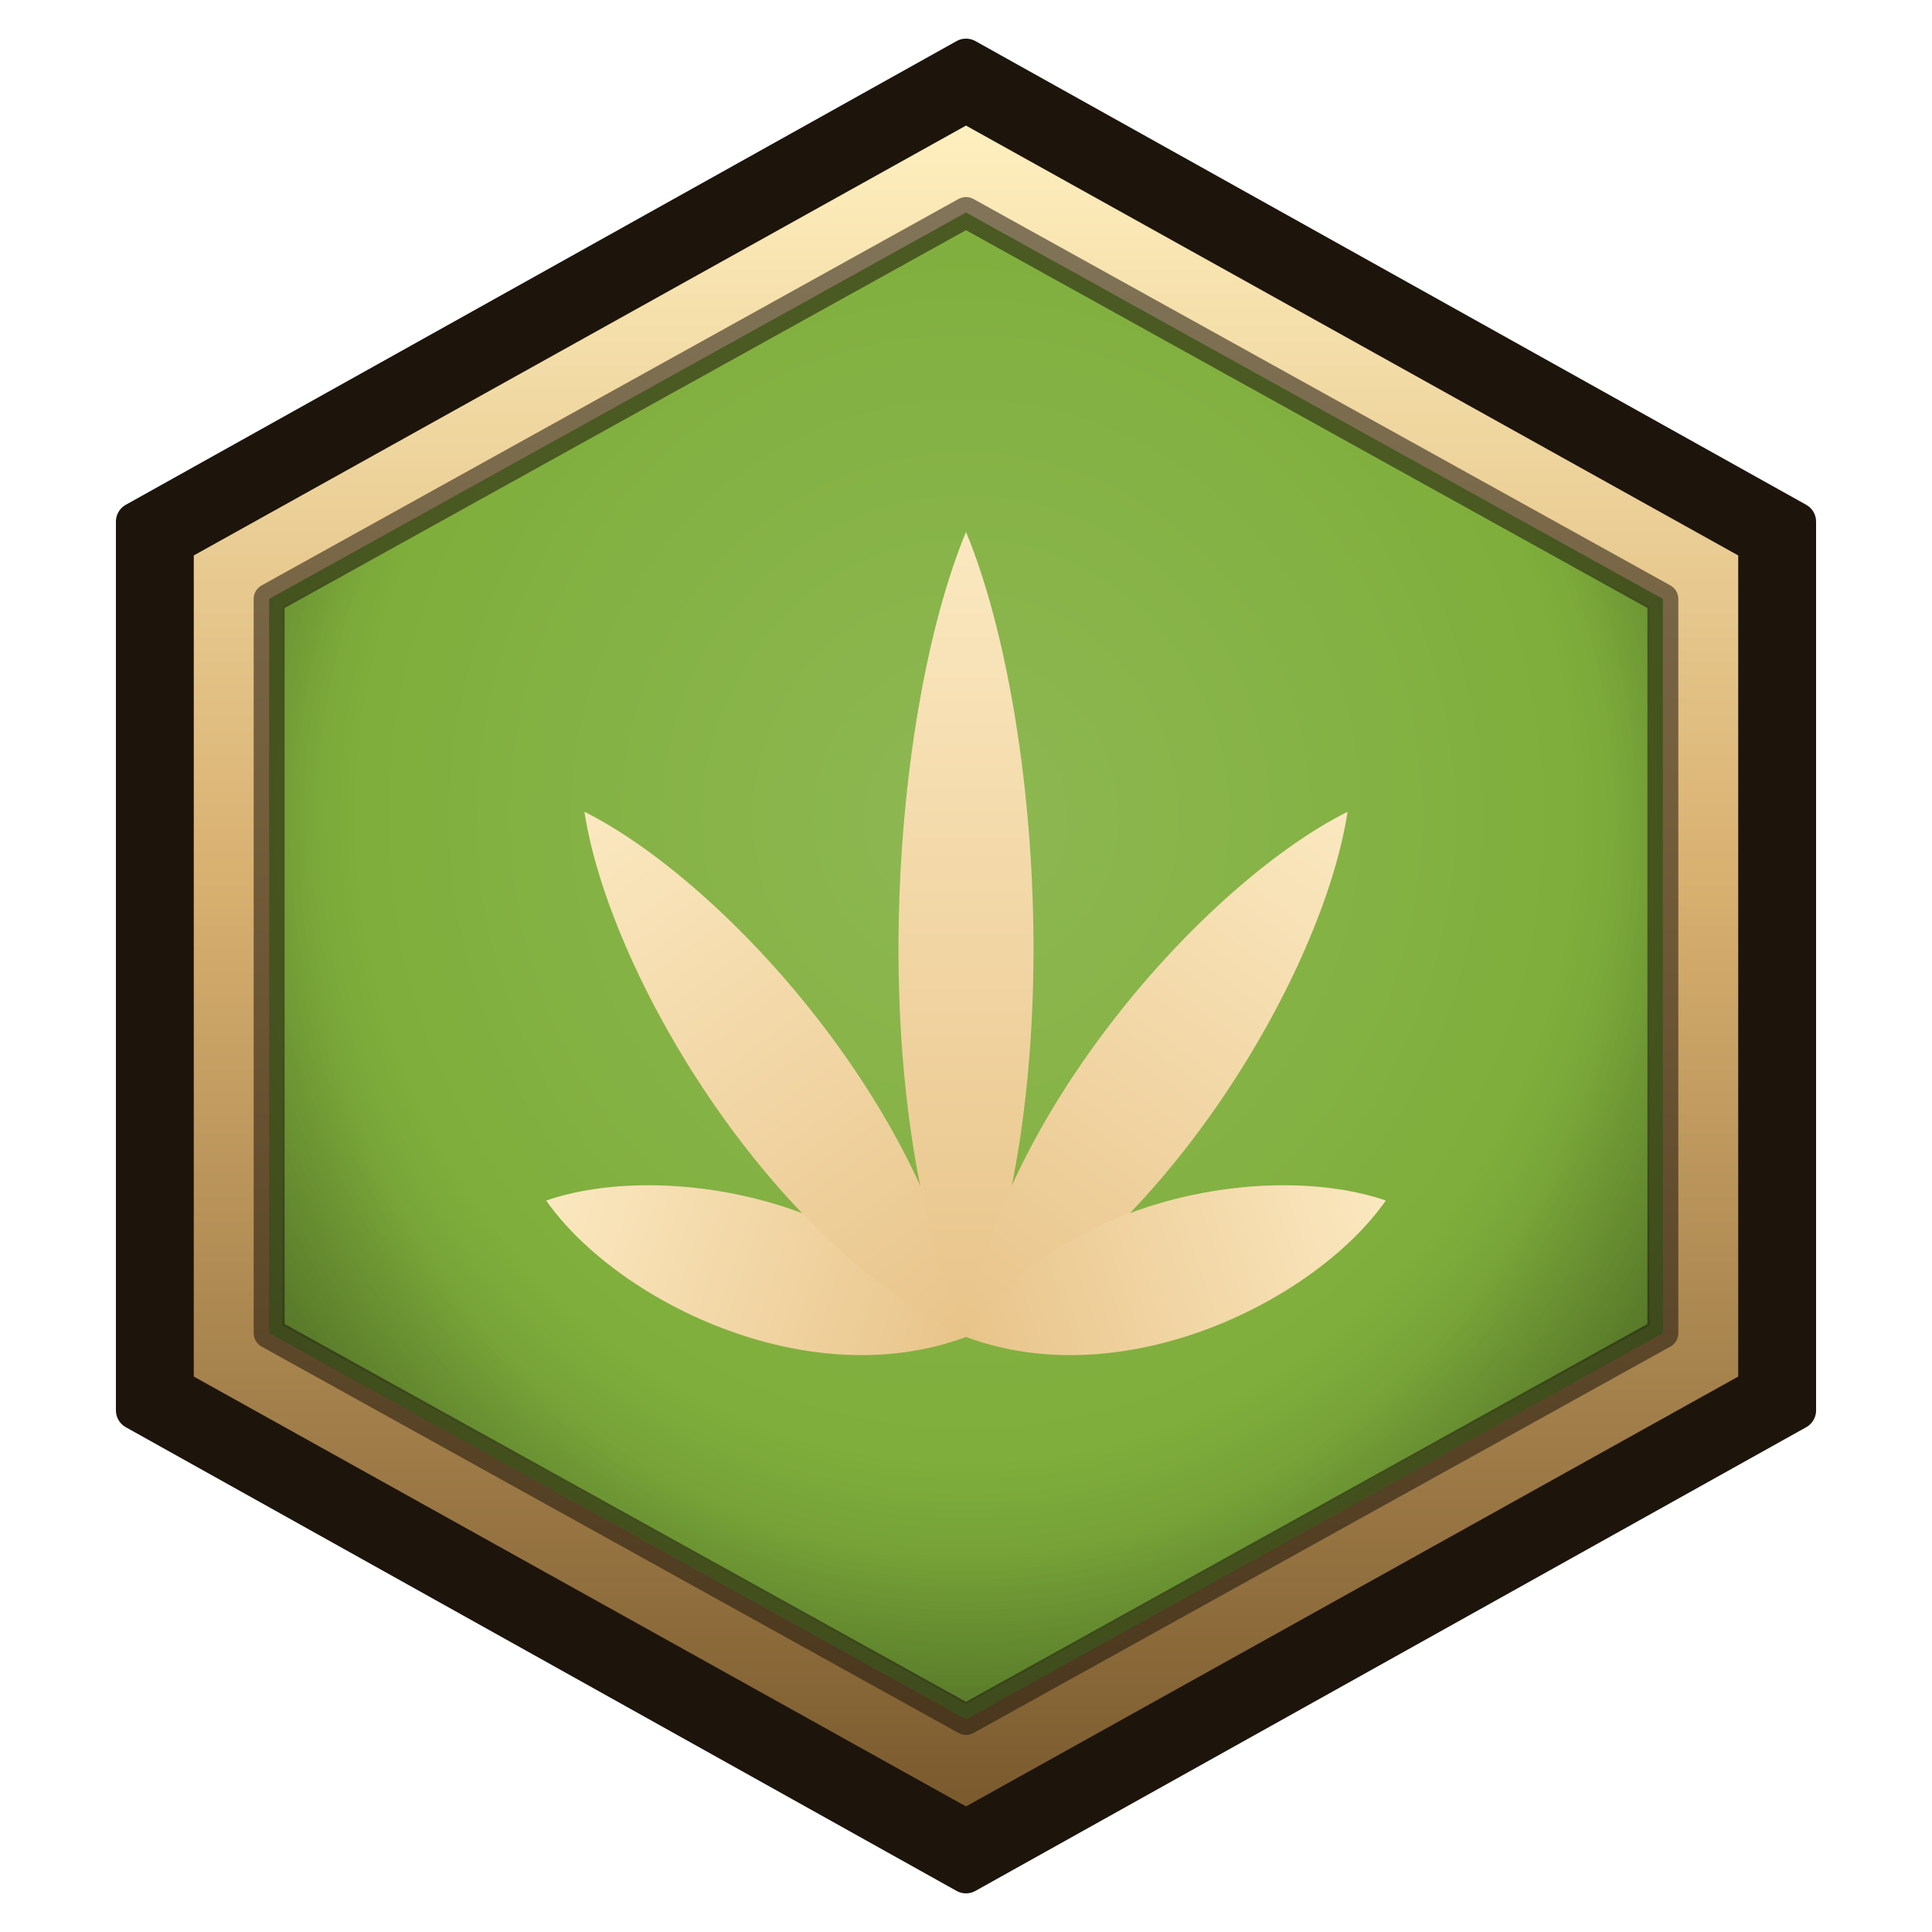
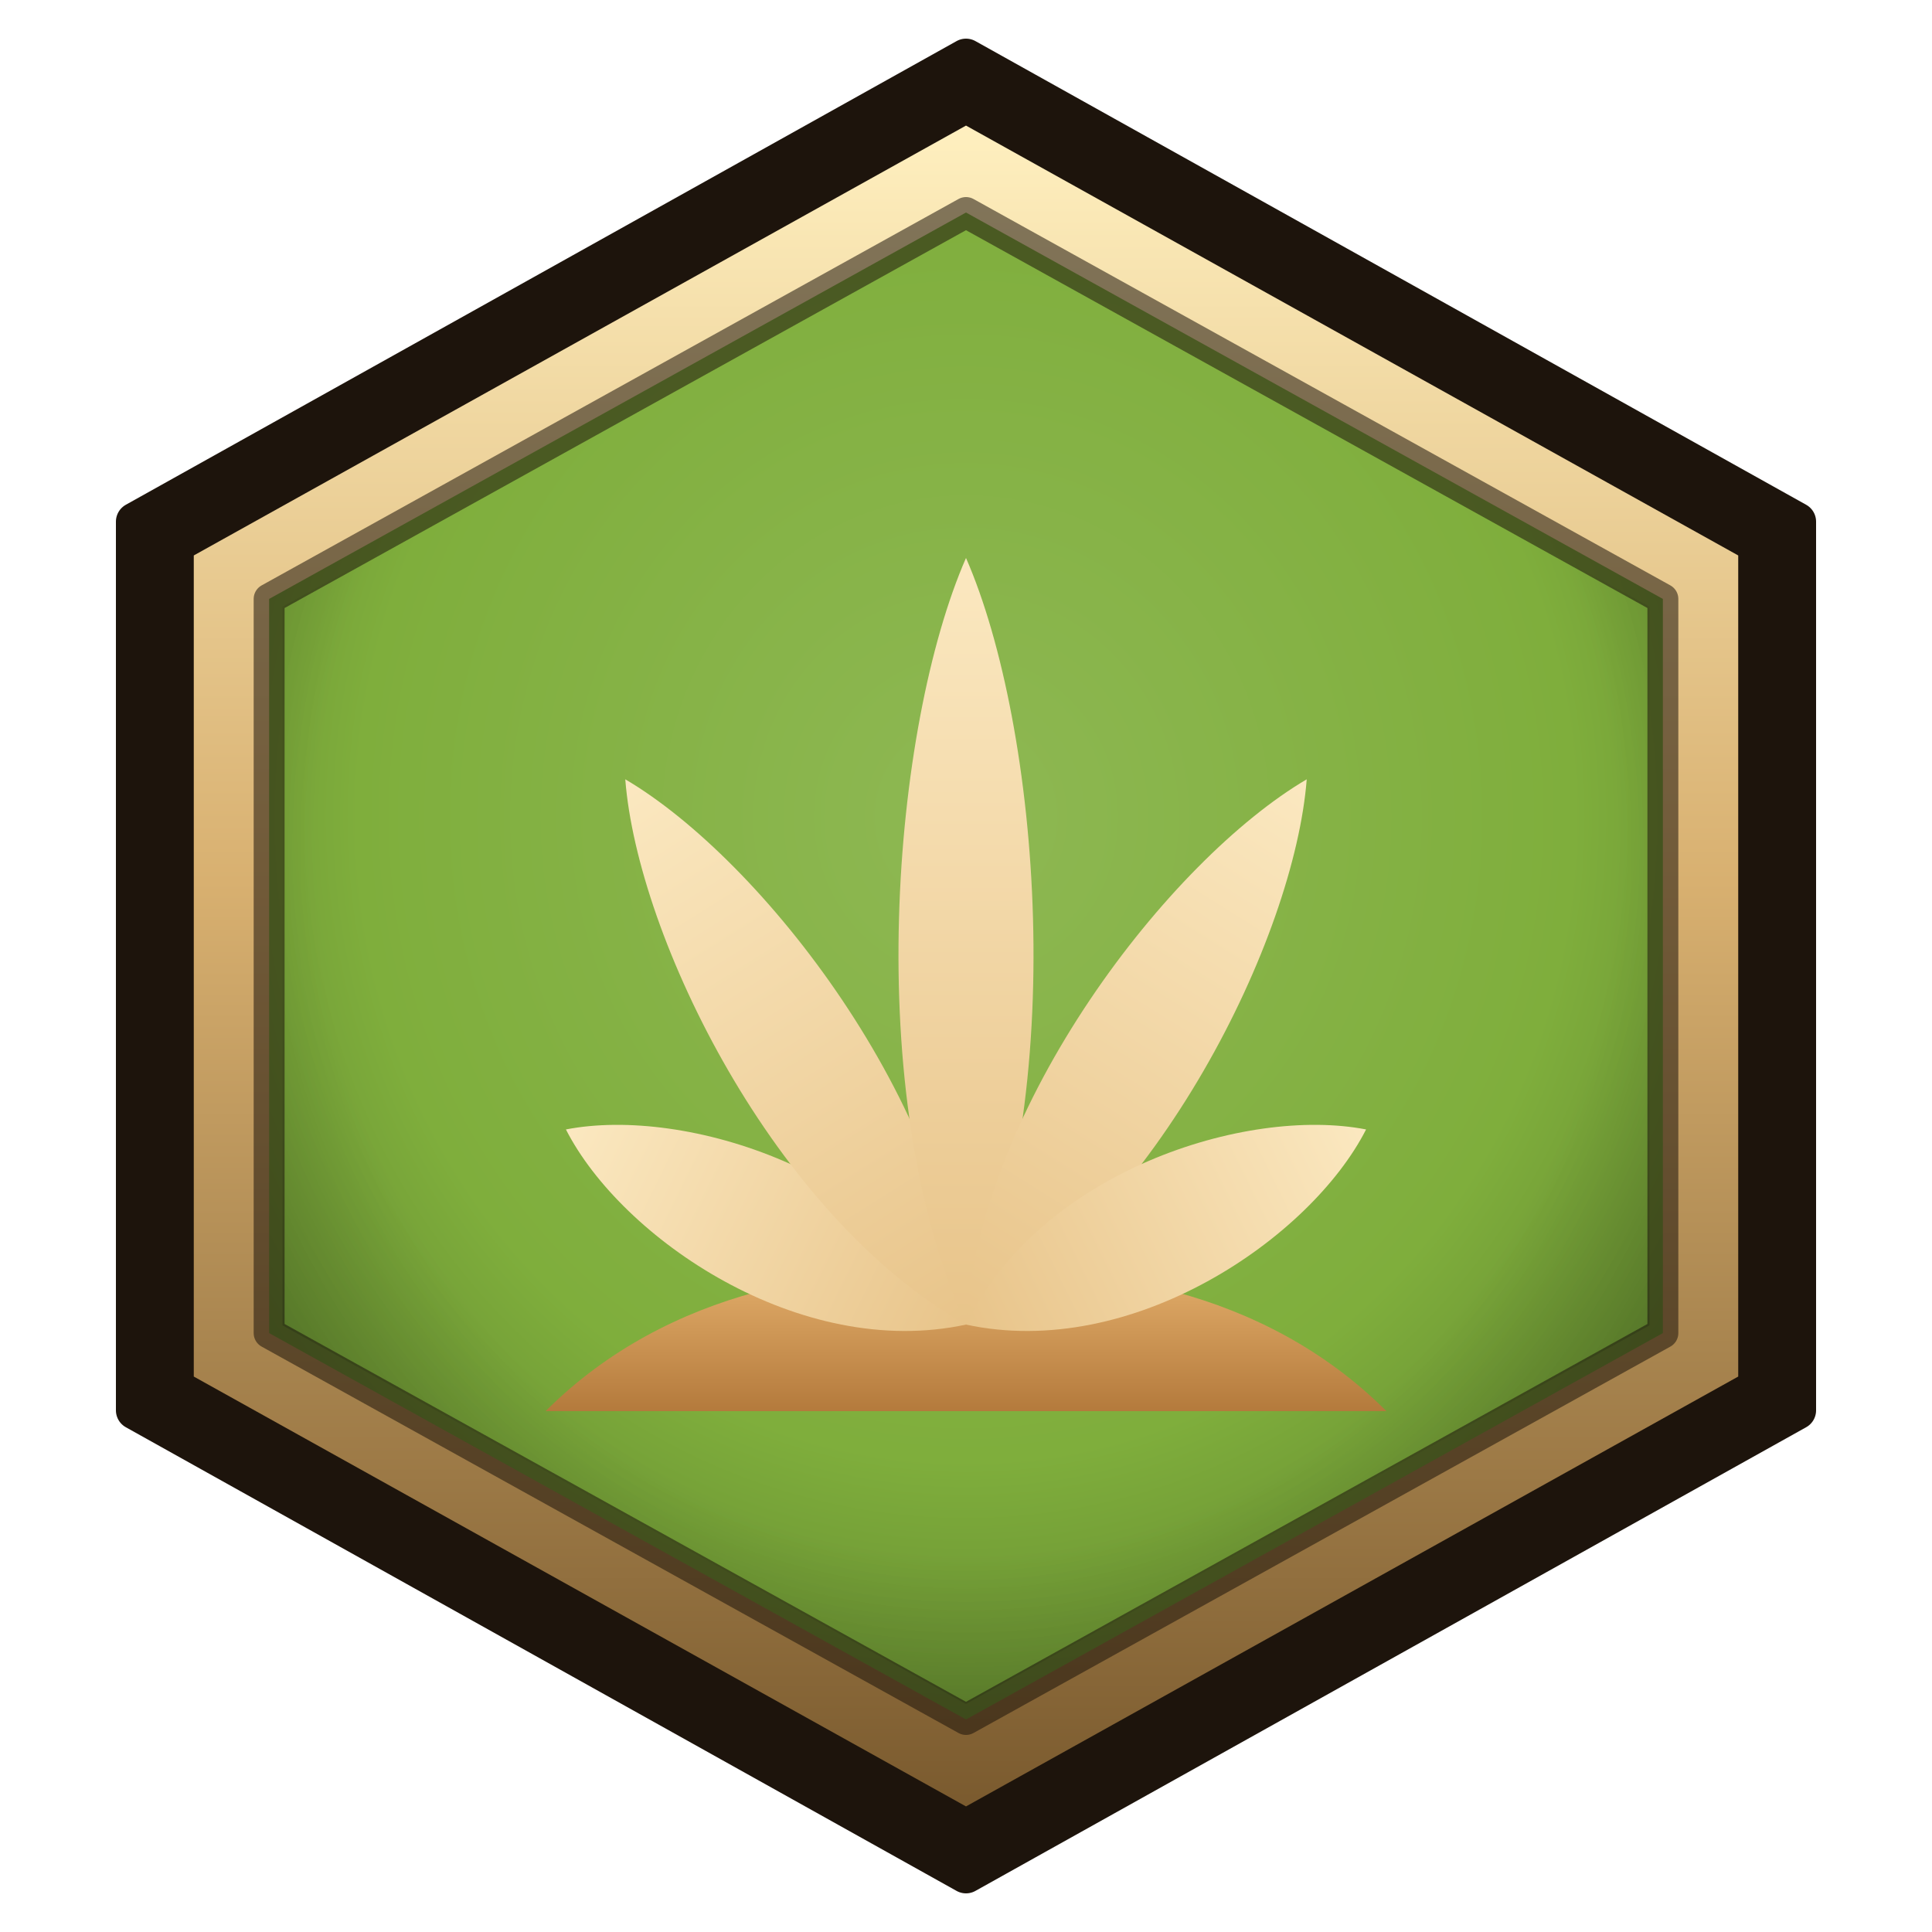
<svg xmlns="http://www.w3.org/2000/svg" viewBox="0 0 100 100" width="100" height="100">
  <defs>
    <linearGradient id="p0" x1="0" y1="0" x2="0" y2="1">
      <stop offset="0.00" stop-color="#fbe8c0" />
      <stop offset="1.00" stop-color="#e8c48a" />
+     </linearGradient>
+     <linearGradient id="p1" x1="0" y1="0" x2="0" y2="1">
+       <stop offset="0.00" stop-color="#e2ad6a" />
+       <stop offset="1.00" stop-color="#b47a3c" />
    </linearGradient>
  </defs>
  <g transform="translate(0.0,0.0) scale(1)">
    <defs>
      <radialGradient id="tile-planting-face" cx=".5" cy=".4" r=".72">
        <stop offset="0" stop-color="#8eb853" />
        <stop offset=".6" stop-color="#7fae3c" />
        <stop offset="1" stop-color="#567629" />
      </radialGradient>
      <linearGradient id="tile-planting-rim" x1="0" y1="0" x2="0" y2="1">
        <stop offset="0" stop-color="#fff0c0" />
        <stop offset=".45" stop-color="#d8b070" />
        <stop offset="1" stop-color="#7a5a2e" />
      </linearGradient>
      <radialGradient id="tile-planting-inner" cx=".5" cy=".42" r=".7">
        <stop offset=".68" stop-color="#000" stop-opacity="0" />
        <stop offset="1" stop-color="#000" stop-opacity=".3" />
      </radialGradient>
    </defs>
    <path d="M50 3L93 27V73L50 97L7 73V27Z" fill="#1d140c" stroke="#1d140c" stroke-width="2" stroke-linejoin="round" />
    <path d="M50 6.5L89.97 28.75V71.25L50 93.5L10.03 71.25V28.75Z" fill="url(#tile-planting-rim)" stroke-linejoin="round" />
    <path d="M50 11L86.07 31.00V69.00L50 89L13.93 69.00V31.00Z" fill="url(#tile-planting-face)" stroke="#1d140c" stroke-opacity=".55" stroke-width="1.6" stroke-linejoin="round" />
    <path d="M50 11.8L85.38 31.40V68.60L50 88.2L14.62 68.60V31.40Z" fill="url(#tile-planting-inner)" />
    <g transform="translate(18 18) scale(.64)">
-       <path transform="translate(50 80) rotate(-72)" d="M0 0C8.5 -10.7 5.95 -27.8 0 -35.7C-5.95 -27.8 -8.5 -10.7 0 0Z" fill="url(#p0)" stroke-linejoin="round" />
-       <path transform="translate(50 80) rotate(-36)" d="M0 0C8.5 -15.8 5.95 -41.0 0 -52.5C-5.95 -41.0 -8.5 -15.8 0 0Z" fill="url(#p0)" stroke-linejoin="round" />
-       <path transform="translate(50 80) rotate(0)" d="M0 0C8.5 -19.5 5.95 -50.8 0 -65.1C-5.95 -50.8 -8.5 -19.5 0 0Z" fill="url(#p0)" stroke-linejoin="round" />
-       <path transform="translate(50 80) rotate(36)" d="M0 0C8.5 -15.8 5.95 -41.0 0 -52.5C-5.95 -41.0 -8.5 -15.8 0 0Z" fill="url(#p0)" stroke-linejoin="round" />
-       <path transform="translate(50 80) rotate(72)" d="M0 0C8.5 -10.7 5.95 -27.8 0 -35.7C-5.95 -27.8 -8.5 -10.7 0 0Z" fill="url(#p0)" stroke-linejoin="round" />
+       <path d="M16 86C26 76 40 74 50 75C60 74 74 76 84 86Z" fill="url(#p1)" />
+       <path transform="translate(50 79) rotate(-64)" d="M0 0C8.5 -10.8 5.95 -28.1 0 -36C-5.95 -28.1 -8.5 -10.8 0 0Z" fill="url(#p0)" />
+       <path transform="translate(50 79) rotate(-32)" d="M0 0C8.5 -15.6 5.95 -40.6 0 -52C-5.95 -40.6 -8.5 -15.6 0 0Z" fill="url(#p0)" />
+       <path transform="translate(50 79) rotate(0)" d="M0 0C8.5 -18.6 5.95 -48.4 0 -62C-5.95 -48.4 -8.5 -18.6 0 0Z" fill="url(#p0)" />
+       <path transform="translate(50 79) rotate(32)" d="M0 0C8.5 -15.6 5.95 -40.6 0 -52C-5.95 -40.6 -8.5 -15.6 0 0Z" fill="url(#p0)" />
+       <path transform="translate(50 79) rotate(64)" d="M0 0C8.5 -10.8 5.95 -28.1 0 -36C-5.95 -28.1 -8.5 -10.8 0 0Z" fill="url(#p0)" />
    </g>
  </g>
</svg>
